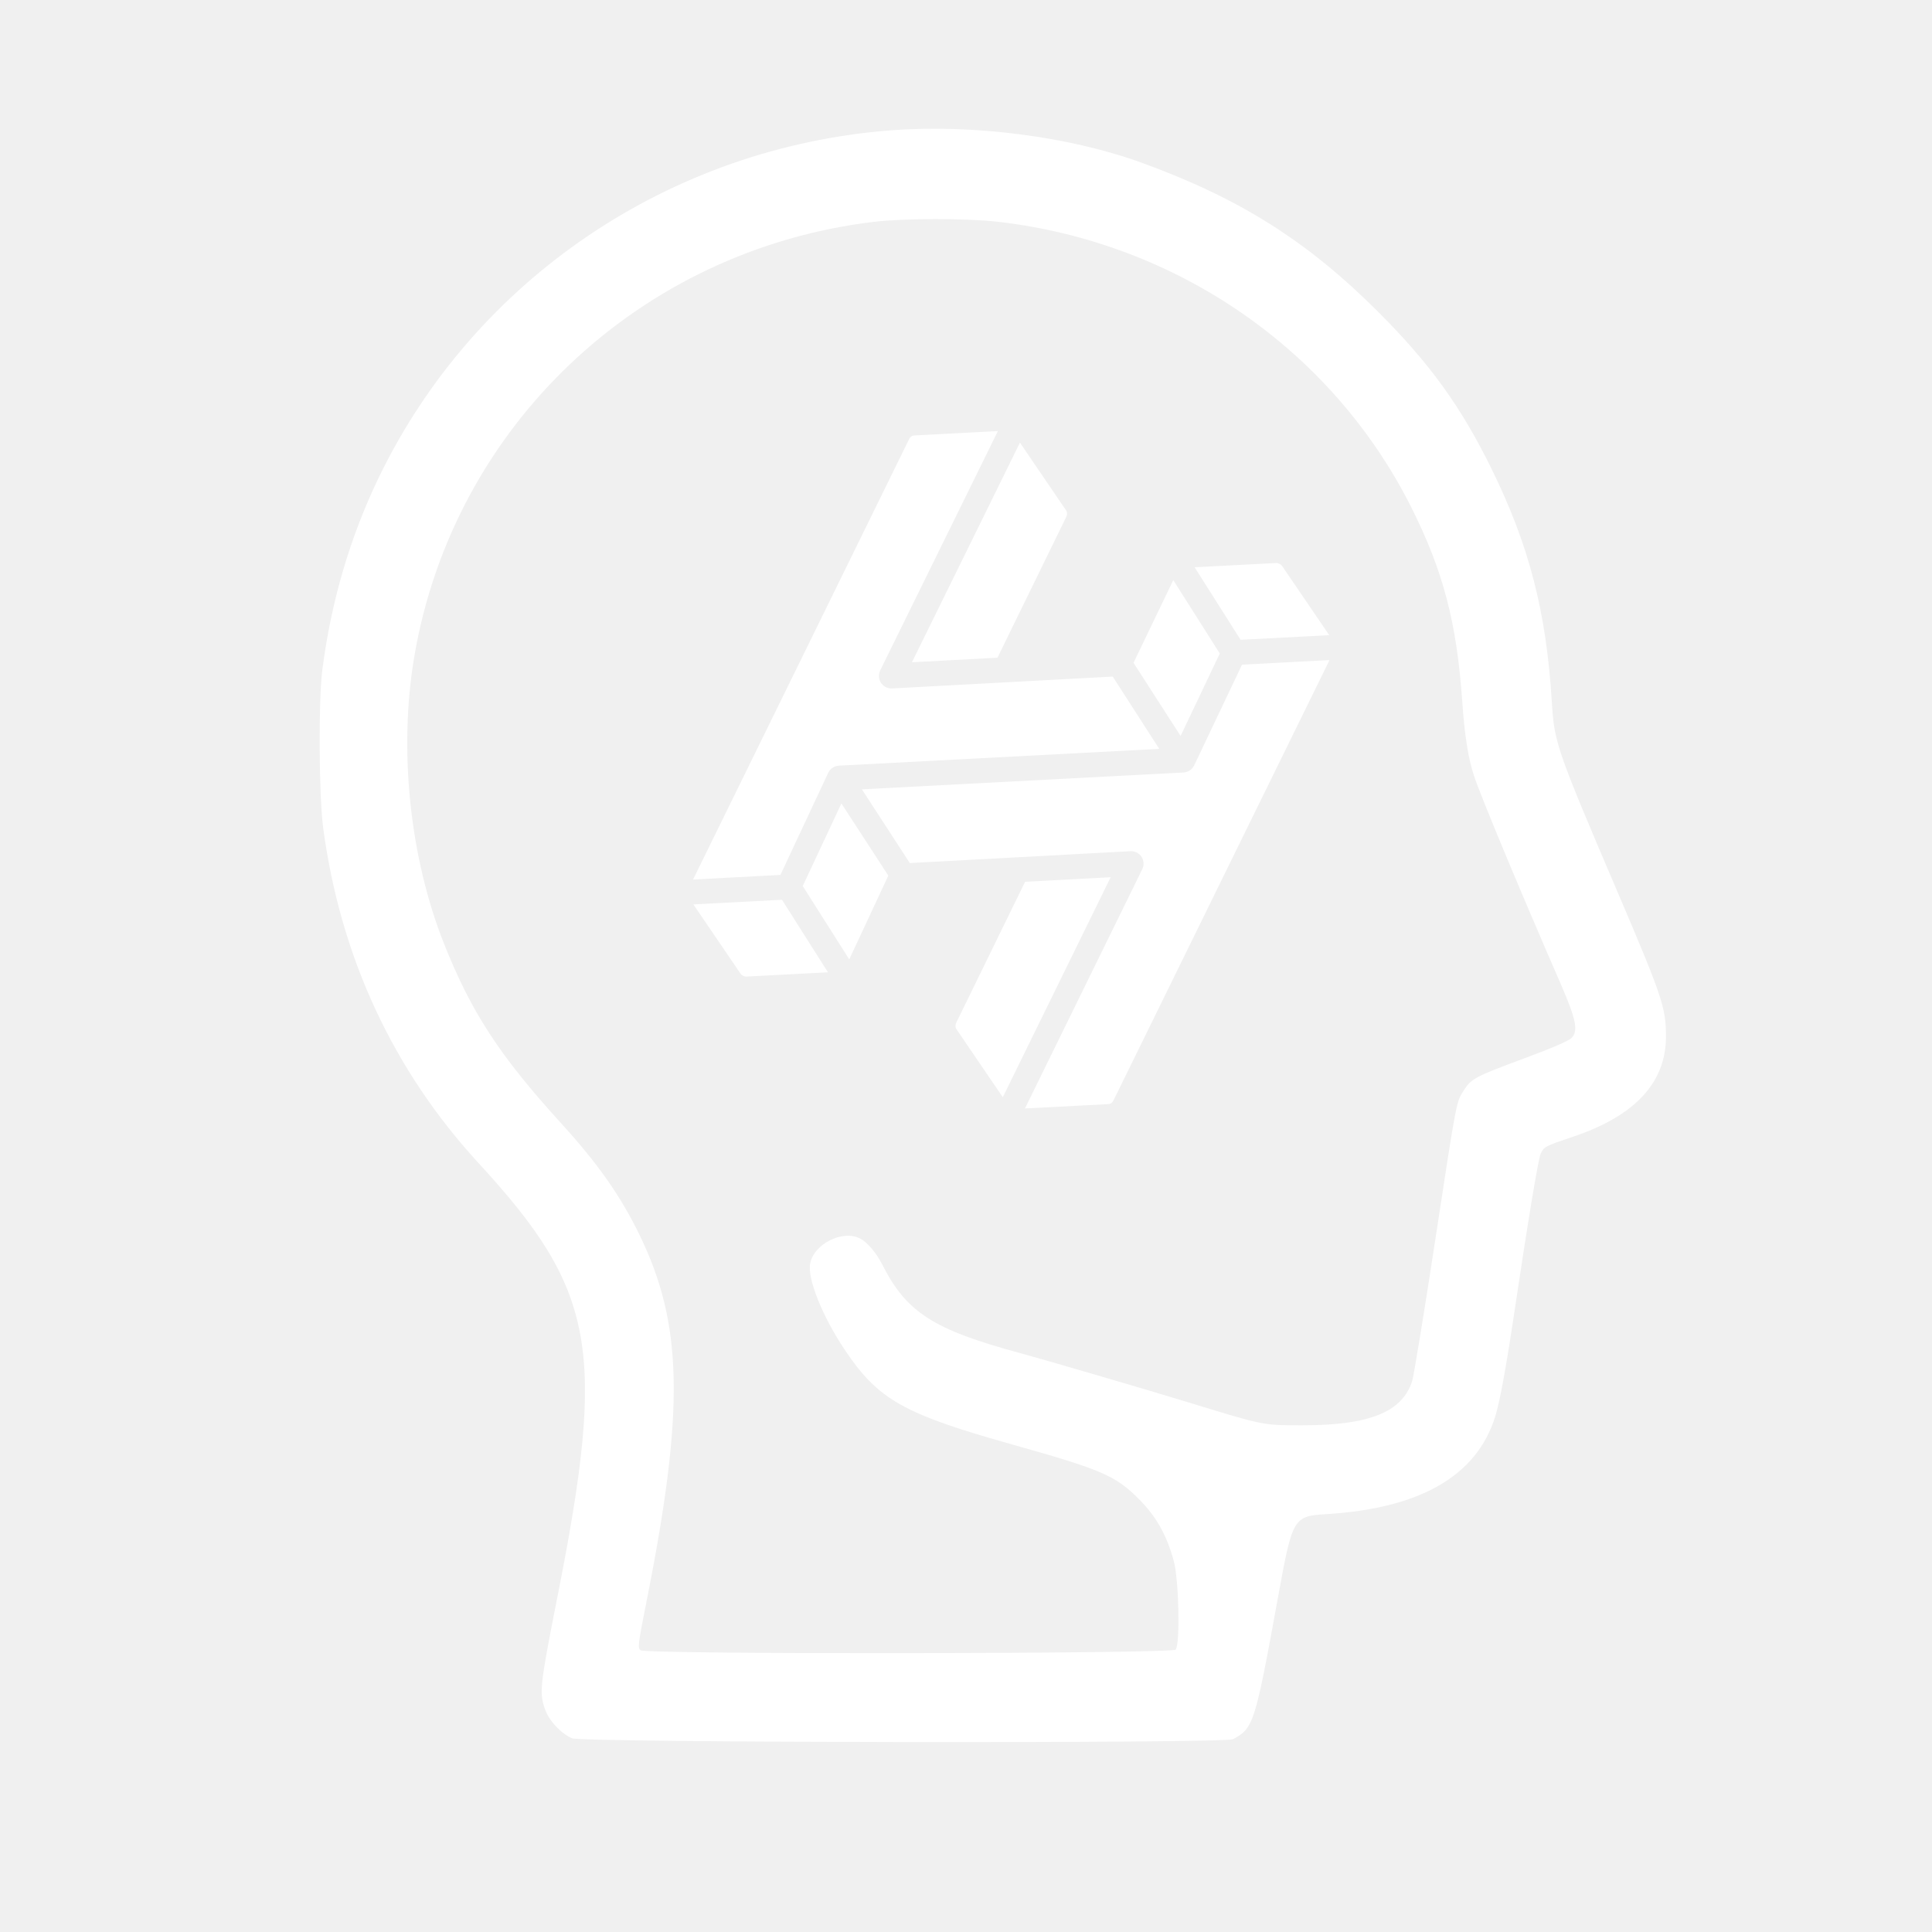
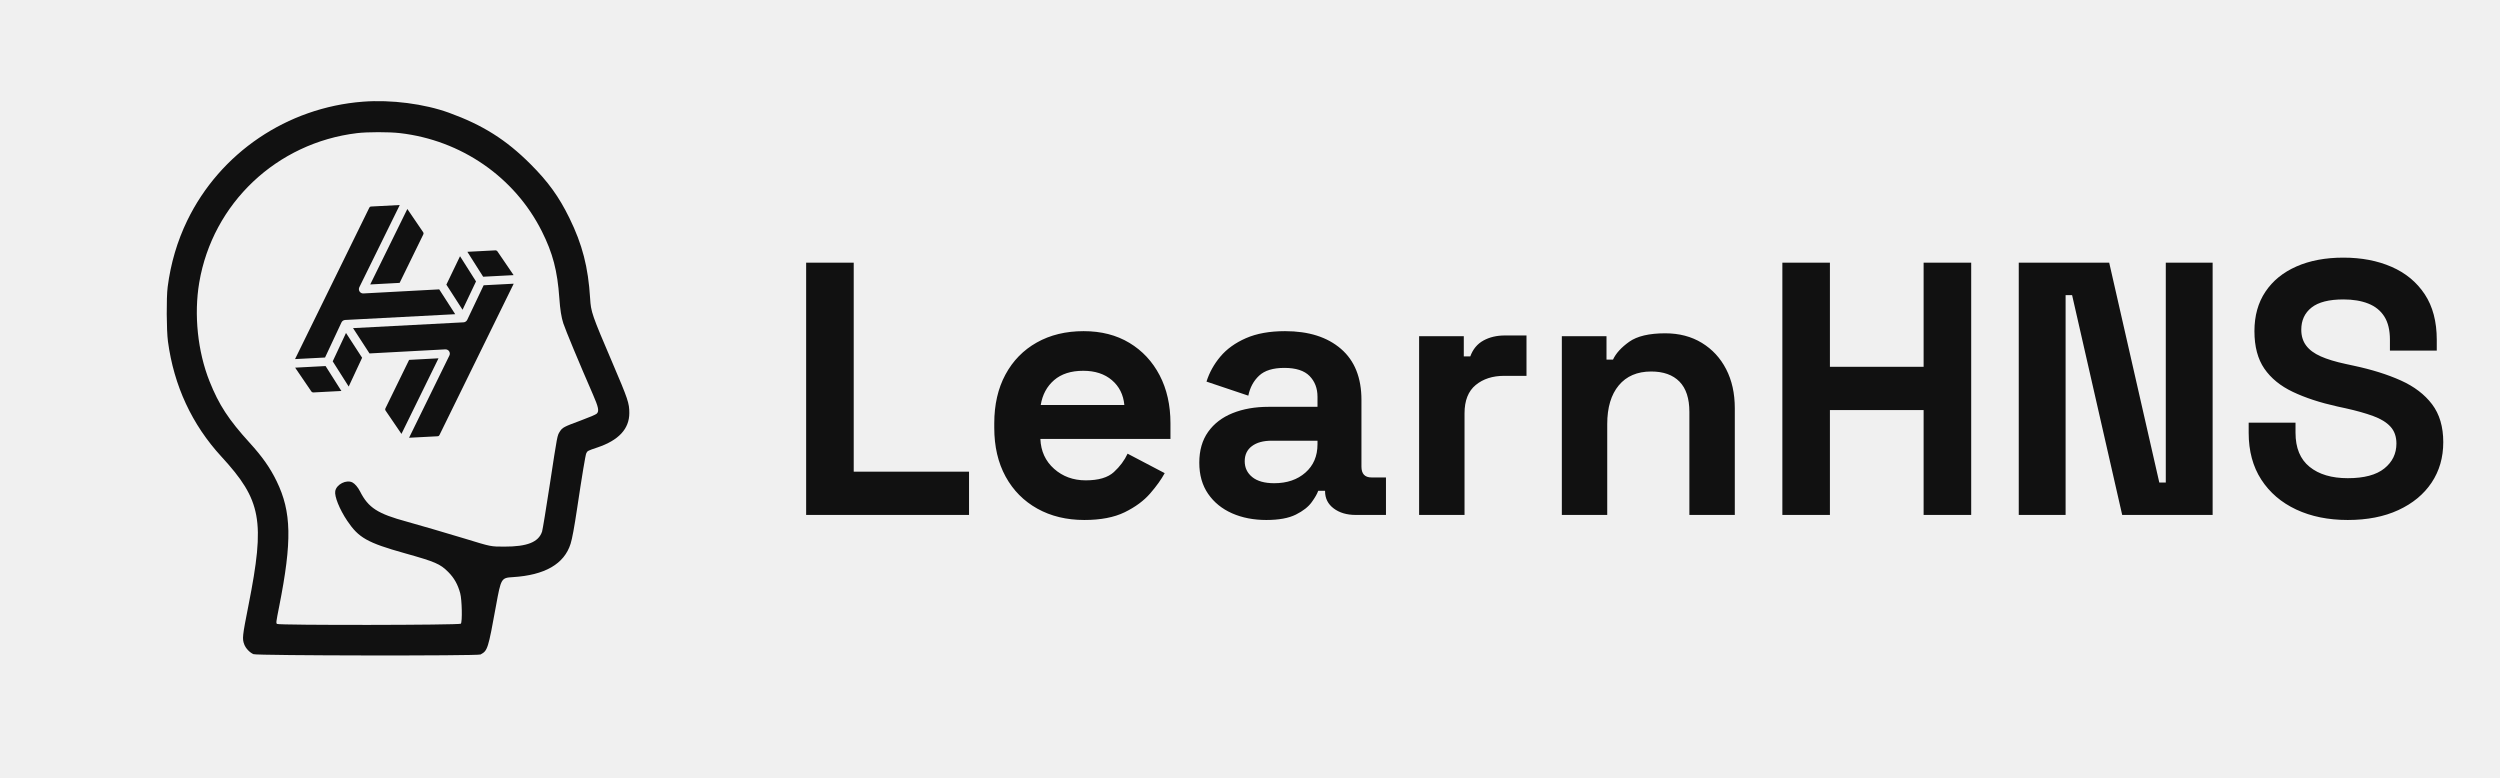
- <svg xmlns="http://www.w3.org/2000/svg" viewBox="0 0 1024 1024" role="img" aria-label="LearnHNS">
-   <g class="mark" fill="#FFFFFF" fill-rule="evenodd" clip-rule="evenodd">
-     <path d="M 472.234 69.073 C 355.101 78.073 251.733 147.988 201.040 252.500 C 185.650 284.229 175.524 318.608 170.849 355 C 168.743 371.391 169.024 421.958 171.315 439 C 180.482 507.185 208.298 567.134 253.665 616.485 C 315.738 684.008 321.414 715.135 295.521 846 C 286.071 893.763 285.680 897.398 289.037 906.369 C 291.284 912.374 297.526 918.939 303.270 921.340 C 308.851 923.672 649.238 924.140 653.521 921.821 C 664.457 915.900 665.174 913.634 677.464 846.065 C 685.043 804.400 685.525 803.578 703 802.519 C 752.688 799.507 782.591 782.281 792.430 751 C 794.888 743.185 798.166 725.421 802.488 696.500 C 810.062 645.808 815.320 614.152 816.626 611.389 C 818.331 607.781 819.055 607.403 833.549 602.553 C 866.571 591.503 883 573.829 883 549.355 C 883 534.069 881.043 528.246 857.004 472 C 825.157 397.486 823.820 393.624 822.535 372.500 C 819.608 324.356 810.547 289.218 790.556 248.500 C 774.394 215.579 757.917 192.753 730.583 165.412 C 692.931 127.751 657.006 105.099 604.935 86.188 C 566.855 72.357 515.573 65.744 472.234 69.073 M 463 117.599 C 338.948 132.539 240.294 225.917 219.581 348 C 211.195 397.427 217.158 454.627 235.483 500.539 C 249.957 536.802 264.860 559.608 297.537 595.500 C 316.945 616.818 328.903 633.852 338.957 654.500 C 361.989 701.803 362.894 746.858 342.843 847.939 C 338.048 872.113 337.887 873.444 339.590 874.689 C 342.662 876.936 621.265 876.593 623.128 874.340 C 625.549 871.412 624.848 837.515 622.160 827.500 C 618.470 813.759 612.849 803.761 603.610 794.508 C 591.171 782.052 583.905 778.924 536.397 765.579 C 478.900 749.429 465.478 741.853 447.864 715.605 C 435.952 697.856 427.867 677.782 429.387 669.729 C 431.358 659.285 446.611 651.645 455.901 656.449 C 459.724 658.426 464.472 664.023 467.640 670.287 C 480.388 695.492 494.684 704.716 540 716.978 C 553.271 720.569 607.233 736.362 629 743.025 C 670.307 755.670 668.961 755.396 690 755.433 C 725.544 755.495 743.020 748.551 748.420 732.220 C 749.278 729.624 754.721 696.456 760.515 658.513 C 772.152 582.316 771.767 584.335 775.854 577.891 C 779.775 571.709 782.019 570.524 807.994 560.920 C 822.217 555.661 831.366 551.725 832.875 550.216 C 836.661 546.430 835.444 540.383 826.995 521 C 805.672 472.082 784.750 421.841 781.188 411 C 778.172 401.822 776.264 389.712 775.024 371.890 C 772.105 329.928 764.918 302.536 747.990 268.848 C 706.035 185.355 623.679 128.459 529 117.557 C 512.380 115.643 479.066 115.665 463 117.599" />
-     <g transform="translate(536 408) rotate(-3) scale(0.172) translate(-1000 -1044.45)">
-       <path d="M1726.6,681.4l-129.8-230.6l251.5,0.1c6.7,0,14.6,4.5,18.2,10.5c4,6.6,24.4,40.3,49,80.7 c29.4,48.4,64.5,106.3,84.6,139.3H1726.6z M1261.4,2078c-6.1,10.9-14,10.9-16.6,10.9h-102.8c-54.4,0-117.1-0.1-154.5-0.1 l399.6-717.4c10.4-18.5,3.7-42-14.8-52.3c-5.7-3.2-12.1-4.9-18.6-4.9l0,0l-681,0.9l-135.5-234.5h992c0.1,0,0.2,0,0.3,0s0.2,0,0.3,0 c0.6,0,1.1-0.2,1.6-0.2c2.2-0.1,4.4-0.4,6.6-0.9c1.6-0.4,3.3-0.9,4.8-1.5c0.8-0.3,1.7-0.7,2.5-1c7.7-3.3,14.1-9.1,18.2-16.5 L1727,758.2h270L1261.4,2078z M921.1,2050.7c-8.7-14.3-20-32.9-32.3-53.1c-41.3-68.2-94.2-155.5-100.2-165.1 c-2-3.2-2.9-11.1,1.3-18.7c9.6-17.2,190.4-343,234.5-422.4l264.1-0.3L921.1,2050.7z M470.8,1601.8l-131.3-233.2l132.3-248 l132.7,229.7C563.3,1428,498.9,1549.1,470.8,1601.8z M294.6,1638.1c-66.8,0-133.3,0-143,0l0,0c-6.5,0-14.4-4.6-18-10.5l-42.7-70.4 C60.4,1507,21.5,1442.9,0,1407.5h273.4l129.8,230.6C374.9,1638.1,334.8,1638.1,294.6,1638.1L294.6,1638.1z M738.6,11 c6.1-11,14-11,16.5-11h258.3L612.7,717.4c-0.3,0.6-0.5,1.2-0.8,1.9c-0.6,1.2-1.1,2.4-1.6,3.7c-0.4,1.2-0.8,2.4-1.1,3.7 s-0.6,2.3-0.8,3.5c-0.2,1.4-0.4,2.8-0.4,4.3c0,0.6-0.2,1.2-0.2,1.9c0,0.5,0.1,0.9,0.2,1.4c0,1.4,0.2,2.8,0.4,4.2 c0.1,1.2,0.3,2.3,0.6,3.5c0.3,1.2,0.7,2.4,1.1,3.6c0.4,1.2,0.8,2.3,1.3,3.5s1.1,2.2,1.7,3.2s1.2,2.1,2,3.1c0.7,1,1.5,2,2.4,2.9 c0.8,0.9,1.6,1.8,2.5,2.7s1.8,1.5,2.8,2.3c1.1,0.8,2.2,1.6,3.3,2.3c0.4,0.3,0.8,0.6,1.2,0.9s0.9,0.3,1.4,0.6c2,1,4.1,1.9,6.2,2.5 c0.8,0.2,1.5,0.5,2.3,0.7c2.8,0.7,5.7,1.1,8.7,1.1c0,0,0,0,0.1,0h0.1h17c0.1,0,0.2,0,0.2,0l0,0l663.9-0.9 c17.6,30.5,50.4,88,78.3,136.9c21.4,37.6,39.2,68.6,53.2,93h-988c-0.4,0-0.8,0.1-1.3,0.2c-13.9,0.1-26.6,7.9-33.2,20.1l-163.6,306.6 H3.1C120.8,1119.3,730.7,25,738.6,11z M1079.4,39.1l24,39.5c42.1,69.5,101.6,167.6,107.9,177.8c2,3.2,2.9,11.1-1.3,18.7L975.6,697.3 l-264,0.3L1079.4,39.1z M1529.1,486.9l131.3,233.3l-133.9,247.5c-16-27.8-35.8-62.6-54.4-95.2c-36.8-64.4-63.6-111.3-78.7-137.5 C1422.1,682.8,1497.5,544.5,1529.1,486.9z" />
+ <svg xmlns="http://www.w3.org/2000/svg" viewBox="0 0 1054.5 328.0" role="img" aria-label="LearnHNS">
+   <g transform="translate(24 24.0) scale(0.273438)">
+     <g class="mark" fill="#111111" fill-rule="evenodd" clip-rule="evenodd">
+       <path d="M 472.234 69.073 C 355.101 78.073 251.733 147.988 201.040 252.500 C 185.650 284.229 175.524 318.608 170.849 355 C 168.743 371.391 169.024 421.958 171.315 439 C 180.482 507.185 208.298 567.134 253.665 616.485 C 315.738 684.008 321.414 715.135 295.521 846 C 286.071 893.763 285.680 897.398 289.037 906.369 C 291.284 912.374 297.526 918.939 303.270 921.340 C 308.851 923.672 649.238 924.140 653.521 921.821 C 664.457 915.900 665.174 913.634 677.464 846.065 C 685.043 804.400 685.525 803.578 703 802.519 C 752.688 799.507 782.591 782.281 792.430 751 C 794.888 743.185 798.166 725.421 802.488 696.500 C 810.062 645.808 815.320 614.152 816.626 611.389 C 818.331 607.781 819.055 607.403 833.549 602.553 C 866.571 591.503 883 573.829 883 549.355 C 883 534.069 881.043 528.246 857.004 472 C 825.157 397.486 823.820 393.624 822.535 372.500 C 819.608 324.356 810.547 289.218 790.556 248.500 C 774.394 215.579 757.917 192.753 730.583 165.412 C 692.931 127.751 657.006 105.099 604.935 86.188 C 566.855 72.357 515.573 65.744 472.234 69.073 M 463 117.599 C 338.948 132.539 240.294 225.917 219.581 348 C 211.195 397.427 217.158 454.627 235.483 500.539 C 249.957 536.802 264.860 559.608 297.537 595.500 C 316.945 616.818 328.903 633.852 338.957 654.500 C 361.989 701.803 362.894 746.858 342.843 847.939 C 338.048 872.113 337.887 873.444 339.590 874.689 C 342.662 876.936 621.265 876.593 623.128 874.340 C 625.549 871.412 624.848 837.515 622.160 827.500 C 618.470 813.759 612.849 803.761 603.610 794.508 C 591.171 782.052 583.905 778.924 536.397 765.579 C 478.900 749.429 465.478 741.853 447.864 715.605 C 435.952 697.856 427.867 677.782 429.387 669.729 C 431.358 659.285 446.611 651.645 455.901 656.449 C 459.724 658.426 464.472 664.023 467.640 670.287 C 480.388 695.492 494.684 704.716 540 716.978 C 553.271 720.569 607.233 736.362 629 743.025 C 670.307 755.670 668.961 755.396 690 755.433 C 725.544 755.495 743.020 748.551 748.420 732.220 C 749.278 729.624 754.721 696.456 760.515 658.513 C 772.152 582.316 771.767 584.335 775.854 577.891 C 779.775 571.709 782.019 570.524 807.994 560.920 C 822.217 555.661 831.366 551.725 832.875 550.216 C 836.661 546.430 835.444 540.383 826.995 521 C 805.672 472.082 784.750 421.841 781.188 411 C 778.172 401.822 776.264 389.712 775.024 371.890 C 772.105 329.928 764.918 302.536 747.990 268.848 C 706.035 185.355 623.679 128.459 529 117.557 C 512.380 115.643 479.066 115.665 463 117.599" />
+       <g transform="translate(536 408) rotate(-3) scale(0.172) translate(-1000 -1044.45)">
+         <path d="M1726.6,681.4l-129.8-230.6l251.5,0.1c6.7,0,14.6,4.5,18.2,10.5c4,6.6,24.4,40.3,49,80.7 c29.4,48.4,64.5,106.3,84.6,139.3H1726.6z M1261.4,2078c-6.1,10.9-14,10.9-16.6,10.9h-102.8c-54.4,0-117.1-0.1-154.5-0.1 l399.6-717.4c10.4-18.5,3.7-42-14.8-52.3c-5.7-3.2-12.1-4.9-18.6-4.9l0,0l-681,0.9l-135.5-234.5h992c0.1,0,0.2,0,0.3,0s0.2,0,0.3,0 c0.6,0,1.1-0.2,1.6-0.2c2.2-0.1,4.4-0.4,6.6-0.9c1.6-0.4,3.3-0.9,4.8-1.5c0.8-0.3,1.7-0.7,2.5-1c7.7-3.3,14.1-9.1,18.2-16.5 L1727,758.2h270L1261.4,2078z M921.1,2050.7c-8.7-14.3-20-32.9-32.3-53.1c-41.3-68.2-94.2-155.5-100.2-165.1 c-2-3.2-2.9-11.1,1.3-18.7c9.6-17.2,190.4-343,234.5-422.4l264.1-0.3L921.1,2050.7z M470.8,1601.8l-131.3-233.2l132.3-248 l132.7,229.7C563.3,1428,498.9,1549.1,470.8,1601.8z M294.6,1638.1c-66.8,0-133.3,0-143,0l0,0c-6.5,0-14.4-4.6-18-10.5l-42.7-70.4 C60.4,1507,21.5,1442.9,0,1407.5h273.4l129.8,230.6C374.9,1638.1,334.8,1638.1,294.6,1638.1L294.6,1638.1z M738.6,11 c6.1-11,14-11,16.5-11h258.3L612.7,717.4c-0.3,0.6-0.5,1.2-0.8,1.9c-0.6,1.2-1.1,2.4-1.6,3.7c-0.4,1.2-0.8,2.4-1.1,3.7 s-0.6,2.3-0.8,3.5c-0.2,1.4-0.4,2.8-0.4,4.3c0,0.6-0.2,1.2-0.2,1.9c0,0.5,0.1,0.9,0.2,1.4c0,1.4,0.2,2.8,0.4,4.2 c0.1,1.2,0.3,2.3,0.6,3.5c0.3,1.2,0.7,2.4,1.1,3.6c0.4,1.2,0.8,2.3,1.3,3.5s1.1,2.2,1.7,3.2s1.2,2.1,2,3.1c0.7,1,1.5,2,2.4,2.9 c0.8,0.9,1.6,1.8,2.5,2.7s1.8,1.5,2.8,2.3c1.1,0.8,2.2,1.6,3.3,2.3c0.4,0.3,0.8,0.6,1.2,0.9s0.9,0.3,1.4,0.6c2,1,4.1,1.9,6.2,2.5 c0.8,0.2,1.5,0.5,2.3,0.7c2.8,0.7,5.7,1.1,8.7,1.1c0,0,0,0,0.1,0h0.1h17c0.1,0,0.2,0,0.2,0l0,0l663.9-0.9 c17.6,30.5,50.4,88,78.3,136.9c21.4,37.6,39.2,68.6,53.2,93h-988c-0.4,0-0.8,0.1-1.3,0.2c-13.9,0.1-26.6,7.9-33.2,20.1l-163.6,306.6 H3.1C120.8,1119.3,730.7,25,738.6,11z M1079.4,39.1l24,39.5c42.1,69.5,101.6,167.6,107.9,177.8c2,3.2,2.9,11.1-1.3,18.7L975.6,697.3 l-264,0.3L1079.4,39.1z M1529.1,486.9l131.3,233.3l-133.9,247.5c-16-27.8-35.8-62.6-54.4-95.2c-36.8-64.4-63.6-111.3-78.7-137.5 C1422.1,682.8,1497.5,544.5,1529.1,486.9z" />
+       </g>
    </g>
  </g>
+   <path fill="#111111" transform="translate(330.0 217.2)" d="M78.74 0L10.03 0L10.03-106.40L30.10-106.40L30.10-18.24L78.74-18.24L78.74 0M127.38 2.13Q116.13 2.13 107.54-2.66Q98.95-7.45 94.16-16.19Q89.38-24.93 89.38-36.78L89.38-38.61Q89.38-50.46 94.09-59.20Q98.80-67.94 107.31-72.73Q115.82-77.52 127.07-77.52Q138.17-77.52 146.38-72.58Q154.58-67.64 159.14-58.90Q163.70-50.16 163.70-38.61L163.70-32.07L108.83-32.07Q109.14-24.32 114.61-19.46Q120.08-14.59 127.98-14.59Q136.04-14.59 139.84-18.09Q143.64-21.58 145.62-25.84L161.27-17.63Q159.14-13.68 155.12-9.04Q151.09-4.41 144.40-1.14Q137.71 2.13 127.38 2.13M108.98-46.36L144.25-46.36Q143.64-52.90 139-56.85Q134.37-60.80 126.92-60.80Q119.17-60.80 114.61-56.85Q110.05-52.90 108.98-46.36M204.14 2.13Q196.08 2.13 189.70-0.68Q183.31-3.50 179.59-8.89Q175.86-14.29 175.86-22.04Q175.86-29.79 179.59-35.04Q183.31-40.28 189.92-42.94Q196.54-45.60 205.05-45.60L225.72-45.60L225.72-49.86Q225.72-55.18 222.38-58.60Q219.03-62.02 211.74-62.02Q204.59-62.02 201.10-58.75Q197.60-55.48 196.54-50.31L178.90-56.24Q180.73-62.02 184.76-66.80Q188.78-71.59 195.55-74.56Q202.31-77.52 212.04-77.52Q226.94-77.52 235.60-70.07Q244.26-62.62 244.26-48.49L244.26-20.37Q244.26-15.81 248.52-15.81L254.60-15.81L254.60 0L241.83 0Q236.21 0 232.56-2.74Q228.91-5.47 228.91-10.03L228.91-10.18L226.02-10.18Q225.42-8.36 223.29-5.40Q221.16-2.43 216.60-0.15Q212.04 2.13 204.14 2.13M207.48-13.38Q215.54-13.38 220.63-17.86Q225.72-22.34 225.72-29.79L225.72-31.31L206.42-31.31Q201.10-31.31 198.06-29.03Q195.02-26.75 195.02-22.65Q195.02-18.54 198.21-15.96Q201.40-13.38 207.48-13.38M287.74 0L268.58 0L268.58-75.39L287.43-75.39L287.43-66.88L290.17-66.88Q291.84-71.44 295.72-73.57Q299.59-75.70 304.76-75.70L313.88-75.70L313.88-58.67L304.46-58.67Q297.16-58.67 292.45-54.80Q287.74-50.92 287.74-42.86L287.74 0M347.93 0L328.78 0L328.78-75.39L347.62-75.39L347.62-65.51L350.36-65.51Q352.18-69.46 357.20-73.04Q362.22-76.61 372.40-76.61Q381.22-76.61 387.83-72.58Q394.44-68.55 398.09-61.48Q401.74-54.42 401.74-44.99L401.74 0L382.58 0L382.58-43.47Q382.58-51.98 378.40-56.24Q374.22-60.50 366.47-60.50Q357.66-60.50 352.79-54.64Q347.93-48.79 347.93-38.30L347.93 0M441.86 0L421.80 0L421.80-106.40L441.86-106.40L441.86-62.47L481.38-62.47L481.38-106.40L501.45-106.40L501.45 0L481.38 0L481.38-44.23L441.86-44.23L441.86 0M541.27 0L521.51 0L521.51-106.40L559.66-106.40L580.79-13.68L583.53-13.68L583.53-106.40L603.29-106.40L603.29 0L565.14 0L544.01-92.72L541.27-92.72L541.27 0M660.29 2.13Q647.98 2.13 638.55-2.28Q629.13-6.69 623.81-14.90Q618.49-23.10 618.49-34.66L618.49-38.91L638.25-38.91L638.25-34.66Q638.25-25.08 644.18-20.29Q650.10-15.50 660.29-15.50Q670.62-15.50 675.72-19.61Q680.81-23.71 680.81-30.10Q680.81-34.50 678.30-37.24Q675.79-39.98 671-41.72Q666.22-43.47 659.38-44.99L655.88-45.75Q644.94-48.18 637.11-51.91Q629.28-55.63 625.10-61.71Q620.92-67.79 620.92-77.52Q620.92-87.25 625.56-94.16Q630.19-101.08 638.63-104.80Q647.06-108.53 658.46-108.53Q669.86-108.53 678.76-104.65Q687.65-100.78 692.74-93.10Q697.83-85.42 697.83-73.87L697.83-69.31L678.07-69.31L678.07-73.87Q678.07-79.95 675.72-83.68Q673.36-87.40 668.95-89.15Q664.54-90.90 658.46-90.90Q649.34-90.90 645.01-87.48Q640.68-84.06 640.68-78.13Q640.68-74.18 642.73-71.44Q644.78-68.70 648.89-66.88Q652.99-65.06 659.38-63.69L662.87-62.93Q674.27-60.50 682.71-56.70Q691.14-52.90 695.86-46.66Q700.57-40.43 700.57-30.70Q700.57-20.98 695.63-13.60Q690.69-6.23 681.64-2.05Q672.60 2.13 660.29 2.13" />
</svg>
